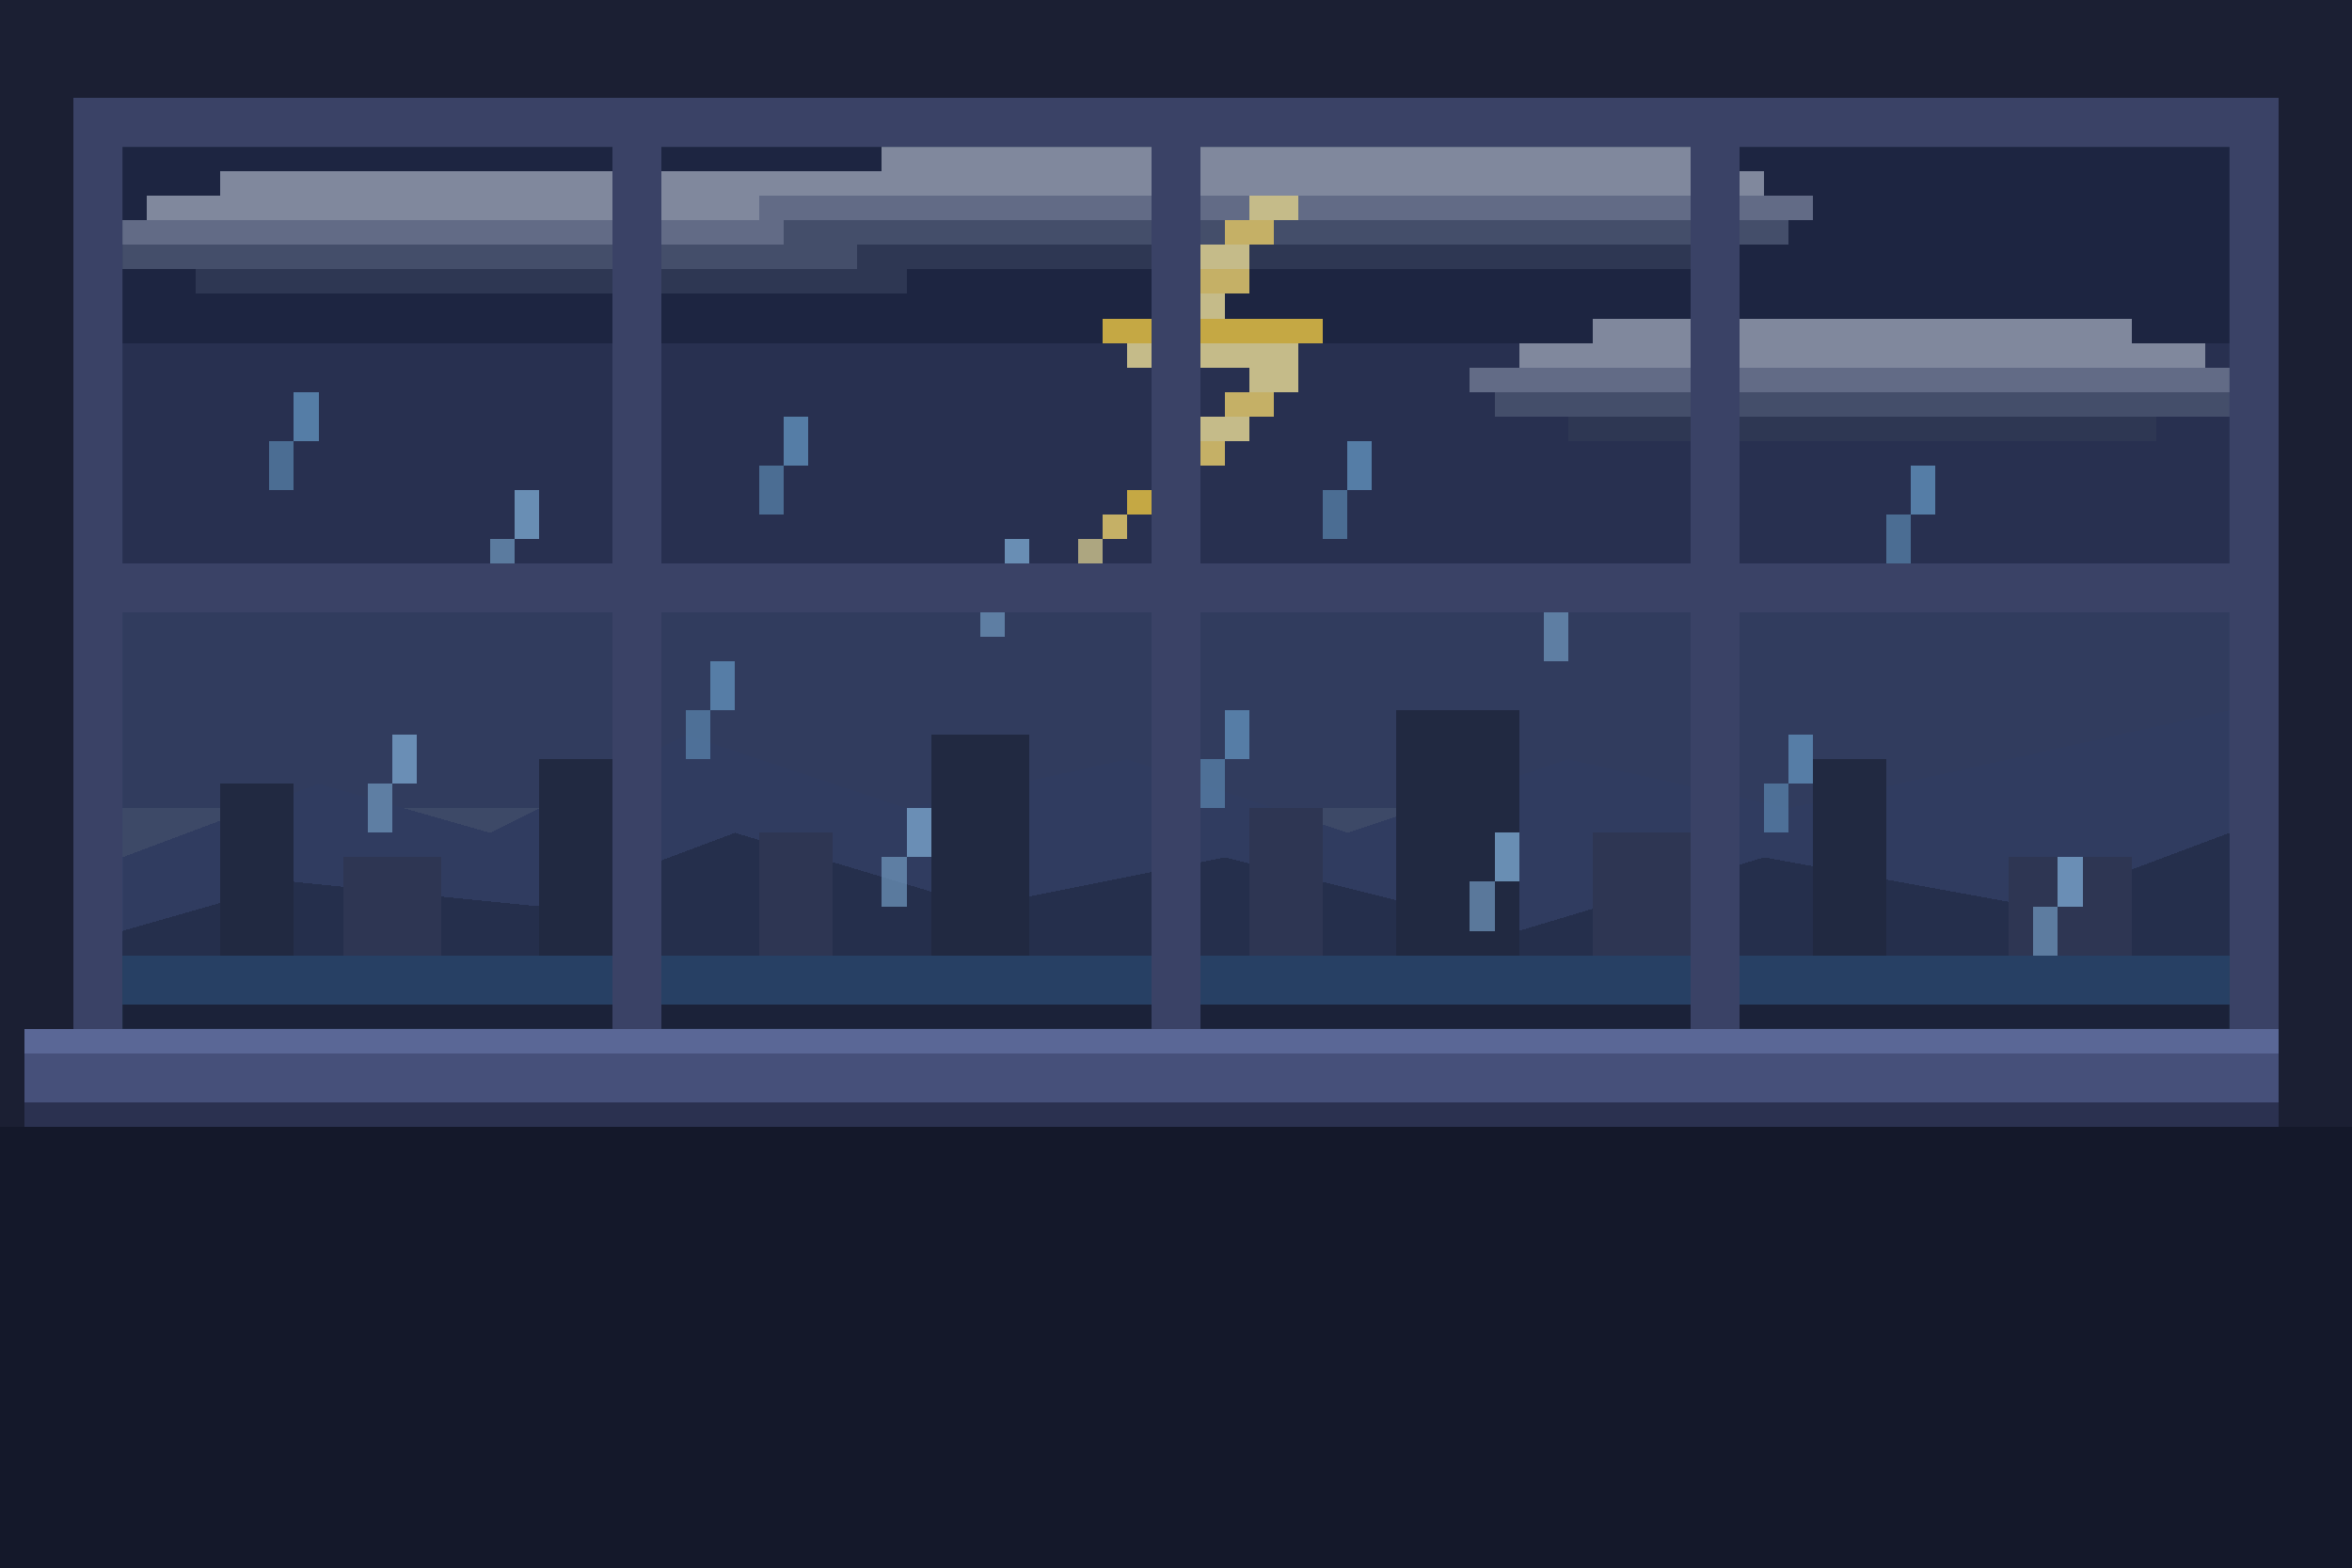
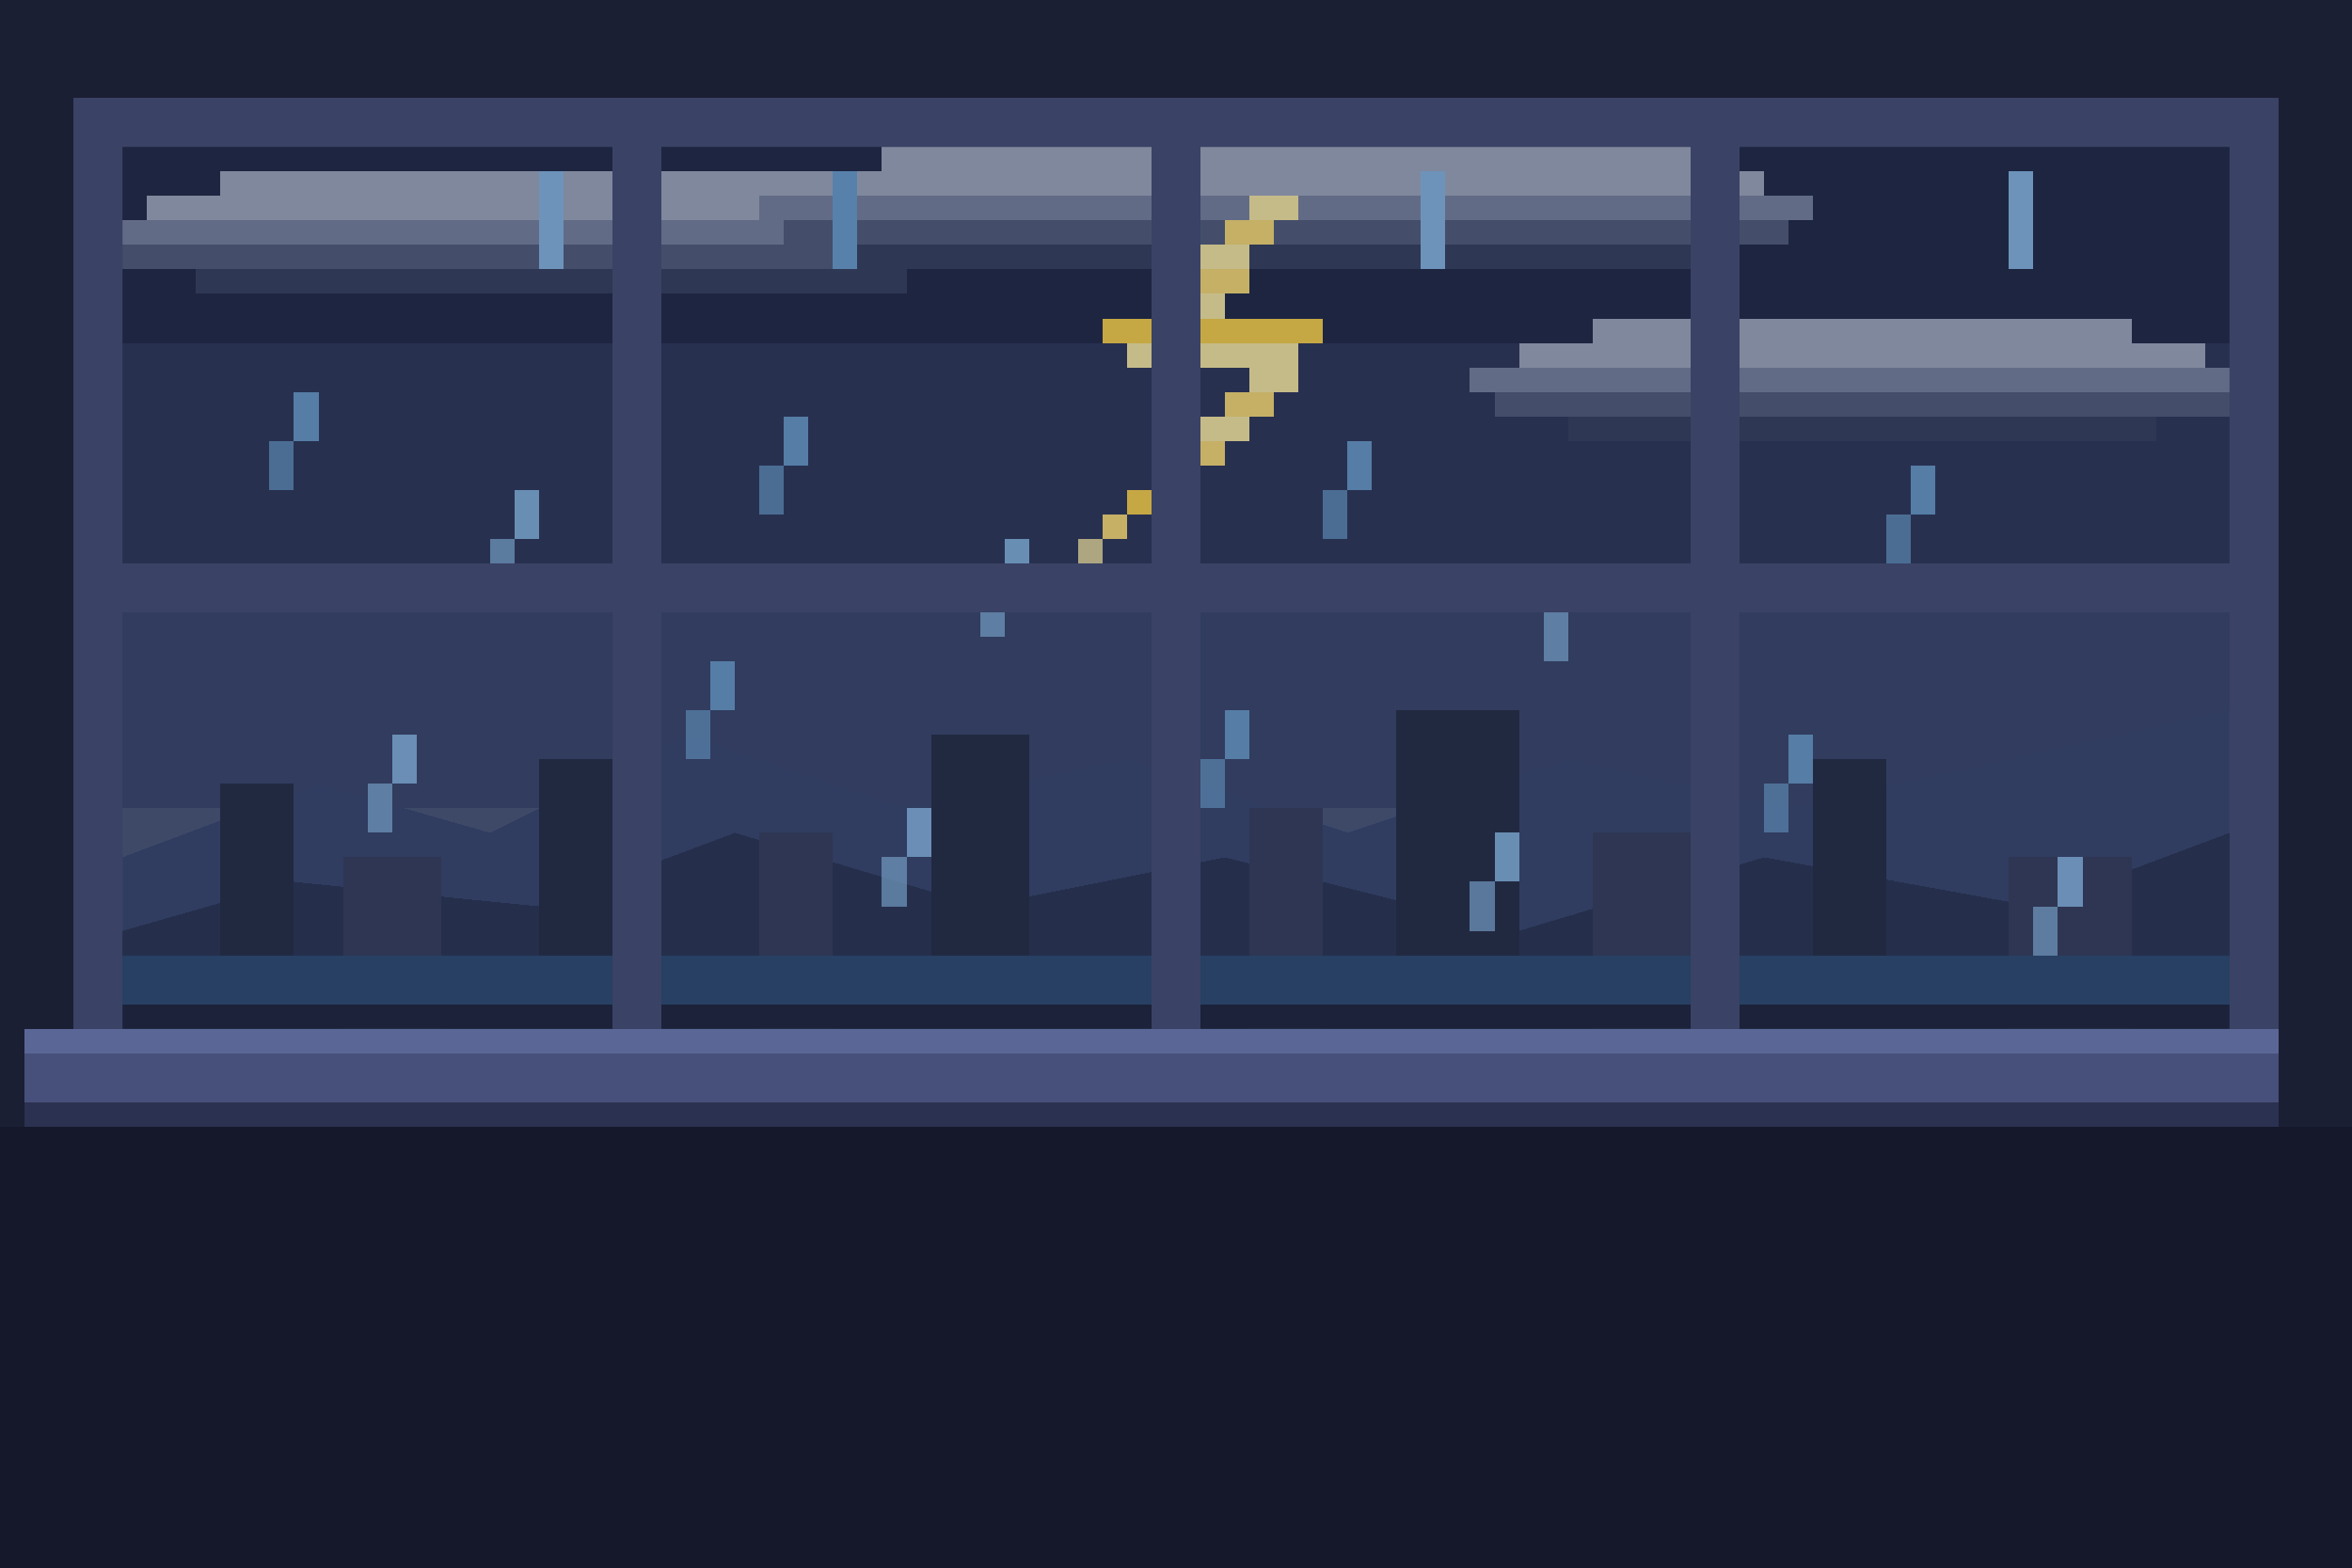
<svg xmlns="http://www.w3.org/2000/svg" viewBox="0 0 96 64" width="384" height="256" shape-rendering="crispEdges" role="img" aria-label="Pixel-art window onto a stormy sky with lightning">
  <rect width="96" height="64" fill="#1b1f33" />
  <rect x="0" y="46" width="96" height="18" fill="#14182a" />
  <rect x="3" y="4" width="90" height="40" fill="#3a4266" />
  <g id="weather-window">
    <clipPath id="clip-weather">
      <rect x="5" y="6" width="86" height="36" />
    </clipPath>
    <g clip-path="url(#clip-weather)">
      <rect x="5" y="5" width="86" height="9" fill="#222b49" />
      <rect x="5" y="14" width="86" height="9" fill="#303a5d" />
      <rect x="5" y="23" width="86" height="10" fill="#3d4a70" />
      <rect x="5" y="33" width="86" height="9" fill="#4c5b7c" />
      <g id="weather-art">
-         <rect x="9" y="7" width="27" height="1" fill="#a4aec2" />
-         <rect x="6" y="8" width="33" height="1" fill="#a4aec2" />
-         <rect x="4" y="9" width="37" height="1" fill="#7d88a4" />
-         <rect x="5" y="10" width="35" height="1" fill="#56617f" />
-         <rect x="8" y="11" width="29" height="1" fill="#394361" />
-         <rect x="36" y="6" width="33" height="1" fill="#a4aec2" />
-         <rect x="33" y="7" width="39" height="1" fill="#a4aec2" />
-         <rect x="31" y="8" width="43" height="1" fill="#7d88a4" />
-         <rect x="32" y="9" width="41" height="1" fill="#56617f" />
-         <rect x="35" y="10" width="35" height="1" fill="#394361" />
-         <rect x="65" y="13" width="22" height="1" fill="#a4aec2" />
-         <rect x="62" y="14" width="28" height="1" fill="#a4aec2" />
-         <rect x="60" y="15" width="32" height="1" fill="#7d88a4" />
-         <rect x="61" y="16" width="30" height="1" fill="#56617f" />
-         <rect x="64" y="17" width="24" height="1" fill="#394361" />
-         <rect x="51" y="8" width="2" height="1" fill="#fff0a8" />
-         <rect x="50" y="9" width="2" height="1" fill="#ffe27a" />
-         <rect x="49" y="10" width="2" height="1" fill="#fff0a8" />
-         <rect x="48" y="11" width="3" height="1" fill="#ffe27a" />
-         <rect x="47" y="12" width="3" height="1" fill="#fff0a8" />
-         <rect x="45" y="13" width="9" height="1" fill="#ffd84d" />
-         <rect x="46" y="14" width="7" height="1" fill="#fff0a8" />
-         <rect x="51" y="15" width="2" height="1" fill="#fff0a8" />
-         <rect x="50" y="16" width="2" height="1" fill="#ffe27a" />
-         <rect x="49" y="17" width="2" height="1" fill="#fff0a8" />
-         <rect x="48" y="18" width="2" height="1" fill="#ffe27a" />
-         <rect x="47" y="19" width="2" height="1" fill="#fff0a8" />
-         <rect x="46" y="20" width="2" height="1" fill="#ffd84d" />
-         <rect x="45" y="21" width="1" height="1" fill="#ffe27a" />
-         <rect x="44" y="22" width="1" height="1" fill="#fff0a8" opacity="0.85" />
+         <g>
+           <animateTransform attributeName="transform" type="translate" values="0 0;1 0;2 0;1 0;0 0" dur="12s" calcMode="discrete" repeatCount="indefinite" />
+           <rect x="9" y="7" width="27" height="1" fill="#a4aec2" />
+           <rect x="6" y="8" width="33" height="1" fill="#a4aec2" />
+           <rect x="4" y="9" width="37" height="1" fill="#7d88a4" />
+           <rect x="5" y="10" width="35" height="1" fill="#56617f" />
+           <rect x="8" y="11" width="29" height="1" fill="#394361" />
+           <rect x="36" y="6" width="33" height="1" fill="#a4aec2" />
+           <rect x="33" y="7" width="39" height="1" fill="#a4aec2" />
+           <rect x="31" y="8" width="43" height="1" fill="#7d88a4" />
+           <rect x="32" y="9" width="41" height="1" fill="#56617f" />
+           <rect x="35" y="10" width="35" height="1" fill="#394361" />
+           <rect x="65" y="13" width="22" height="1" fill="#a4aec2" />
+           <rect x="62" y="14" width="28" height="1" fill="#a4aec2" />
+           <rect x="60" y="15" width="32" height="1" fill="#7d88a4" />
+           <rect x="61" y="16" width="30" height="1" fill="#56617f" />
+           <rect x="64" y="17" width="24" height="1" fill="#394361" />
+         </g>
+         <g>
+           <animate attributeName="opacity" values="0;0;1;0.2;1;0;0;0;0;0" keyTimes="0;0.28;0.3;0.33;0.36;0.4;0.6;0.8;0.9;1" dur="6s" repeatCount="indefinite" />
+           <rect x="51" y="8" width="2" height="1" fill="#fff0a8" />
+           <rect x="50" y="9" width="2" height="1" fill="#ffe27a" />
+           <rect x="49" y="10" width="2" height="1" fill="#fff0a8" />
+           <rect x="48" y="11" width="3" height="1" fill="#ffe27a" />
+           <rect x="47" y="12" width="3" height="1" fill="#fff0a8" />
+           <rect x="45" y="13" width="9" height="1" fill="#ffd84d" />
+           <rect x="46" y="14" width="7" height="1" fill="#fff0a8" />
+           <rect x="51" y="15" width="2" height="1" fill="#fff0a8" />
+           <rect x="50" y="16" width="2" height="1" fill="#ffe27a" />
+           <rect x="49" y="17" width="2" height="1" fill="#fff0a8" />
+           <rect x="48" y="18" width="2" height="1" fill="#ffe27a" />
+           <rect x="47" y="19" width="2" height="1" fill="#fff0a8" />
+           <rect x="46" y="20" width="2" height="1" fill="#ffd84d" />
+           <rect x="45" y="21" width="1" height="1" fill="#ffe27a" />
+           <rect x="44" y="22" width="1" height="1" fill="#fff0a8" opacity="0.85" />
+         </g>
        <path d="M5 35 L13 32 L20 34 L28 30 L37 33 L46 31 L55 34 L64 31 L73 33 L91 29 L91 42 L5 42 Z" fill="#3b4a73" />
        <path d="M5 38 L12 36 L22 37 L30 34 L40 37 L50 35 L62 38 L72 35 L83 37 L91 34 L91 42 L5 42 Z" fill="#2d3858" />
        <rect x="9" y="32" width="3" height="10" fill="#273049" />
        <rect x="14" y="35" width="4" height="7" fill="#394261" />
        <rect x="22" y="31" width="4" height="11" fill="#273049" />
        <rect x="31" y="34" width="3" height="8" fill="#394261" />
        <rect x="38" y="30" width="4" height="12" fill="#273049" />
        <rect x="51" y="33" width="3" height="9" fill="#394261" />
        <rect x="57" y="29" width="5" height="13" fill="#273049" />
        <rect x="65" y="34" width="4" height="8" fill="#394261" />
        <rect x="74" y="31" width="3" height="11" fill="#273049" />
        <rect x="82" y="35" width="5" height="7" fill="#394261" />
        <rect x="5" y="39" width="86" height="3" fill="#2f4f78" />
        <rect x="5" y="41" width="86" height="1" fill="#20283f" />
        <rect x="12" y="16" width="1" height="2" fill="#6fa4d4" opacity="0.95" />
        <rect x="11" y="18" width="1" height="2" fill="#6fa4d4" opacity="0.75" />
        <rect x="21" y="20" width="1" height="2" fill="#8bbce8" opacity="0.95" />
        <rect x="20" y="22" width="1" height="2" fill="#8bbce8" opacity="0.75" />
        <rect x="32" y="17" width="1" height="2" fill="#6fa4d4" opacity="0.95" />
        <rect x="31" y="19" width="1" height="2" fill="#6fa4d4" opacity="0.75" />
        <rect x="41" y="22" width="1" height="2" fill="#8bbce8" opacity="0.95" />
        <rect x="40" y="24" width="1" height="2" fill="#8bbce8" opacity="0.75" />
        <rect x="55" y="18" width="1" height="2" fill="#6fa4d4" opacity="0.95" />
        <rect x="54" y="20" width="1" height="2" fill="#6fa4d4" opacity="0.75" />
        <rect x="64" y="23" width="1" height="2" fill="#8bbce8" opacity="0.95" />
        <rect x="63" y="25" width="1" height="2" fill="#8bbce8" opacity="0.75" />
        <rect x="78" y="19" width="1" height="2" fill="#6fa4d4" opacity="0.95" />
        <rect x="77" y="21" width="1" height="2" fill="#6fa4d4" opacity="0.75" />
        <rect x="16" y="30" width="1" height="2" fill="#8bbce8" opacity="0.95" />
        <rect x="15" y="32" width="1" height="2" fill="#8bbce8" opacity="0.75" />
        <rect x="29" y="27" width="1" height="2" fill="#6fa4d4" opacity="0.95" />
        <rect x="28" y="29" width="1" height="2" fill="#6fa4d4" opacity="0.75" />
        <rect x="37" y="33" width="1" height="2" fill="#8bbce8" opacity="0.95" />
        <rect x="36" y="35" width="1" height="2" fill="#8bbce8" opacity="0.75" />
        <rect x="50" y="29" width="1" height="2" fill="#6fa4d4" opacity="0.95" />
        <rect x="49" y="31" width="1" height="2" fill="#6fa4d4" opacity="0.75" />
        <rect x="61" y="34" width="1" height="2" fill="#8bbce8" opacity="0.95" />
        <rect x="60" y="36" width="1" height="2" fill="#8bbce8" opacity="0.75" />
        <rect x="73" y="30" width="1" height="2" fill="#6fa4d4" opacity="0.95" />
        <rect x="72" y="32" width="1" height="2" fill="#6fa4d4" opacity="0.75" />
        <rect x="84" y="35" width="1" height="2" fill="#8bbce8" opacity="0.95" />
        <rect x="83" y="37" width="1" height="2" fill="#8bbce8" opacity="0.75" />
+         <g>
+           <rect x="22" y="7" width="1" height="4" fill="#8bbce8">
+             <animate attributeName="y" values="6;40" dur="0.5s" begin="0s" repeatCount="indefinite" />
+           </rect>
+           <rect x="34" y="7" width="1" height="4" fill="#6fa4d4">
+             <animate attributeName="y" values="6;40" dur="0.6s" begin="-0.25s" repeatCount="indefinite" />
+           </rect>
+           <rect x="58" y="7" width="1" height="4" fill="#8bbce8">
+             <animate attributeName="y" values="6;40" dur="0.55s" begin="-0.4s" repeatCount="indefinite" />
+           </rect>
+           <rect x="70" y="7" width="1" height="4" fill="#6fa4d4">
+             <animate attributeName="y" values="6;40" dur="0.5s" begin="-0.15s" repeatCount="indefinite" />
+           </rect>
+           <rect x="82" y="7" width="1" height="4" fill="#8bbce8">
+             <animate attributeName="y" values="6;40" dur="0.62s" begin="-0.5s" repeatCount="indefinite" />
+           </rect>
+         </g>
+         <rect x="5" y="6" width="86" height="36" fill="#eaf0ff" opacity="0">
+           <animate attributeName="opacity" values="0;0;0.18;0.04;0.16;0;0;0;0;0" keyTimes="0;0.28;0.3;0.33;0.36;0.4;0.6;0.8;0.9;1" dur="6s" repeatCount="indefinite" />
+         </rect>
        <rect x="5" y="6" width="86" height="36" fill="#0d1224" opacity="0.24" />
      </g>
    </g>
  </g>
  <rect x="25" y="6" width="2" height="36" fill="#3a4266" />
  <rect x="47" y="6" width="2" height="36" fill="#3a4266" />
  <rect x="69" y="6" width="2" height="36" fill="#3a4266" />
  <rect x="5" y="23" width="86" height="2" fill="#3a4266" />
  <rect x="1" y="42" width="92" height="1" fill="#5a6796" />
  <rect x="1" y="43" width="92" height="2" fill="#46507a" />
  <rect x="1" y="45" width="92" height="1" fill="#2b3150" />
</svg>
